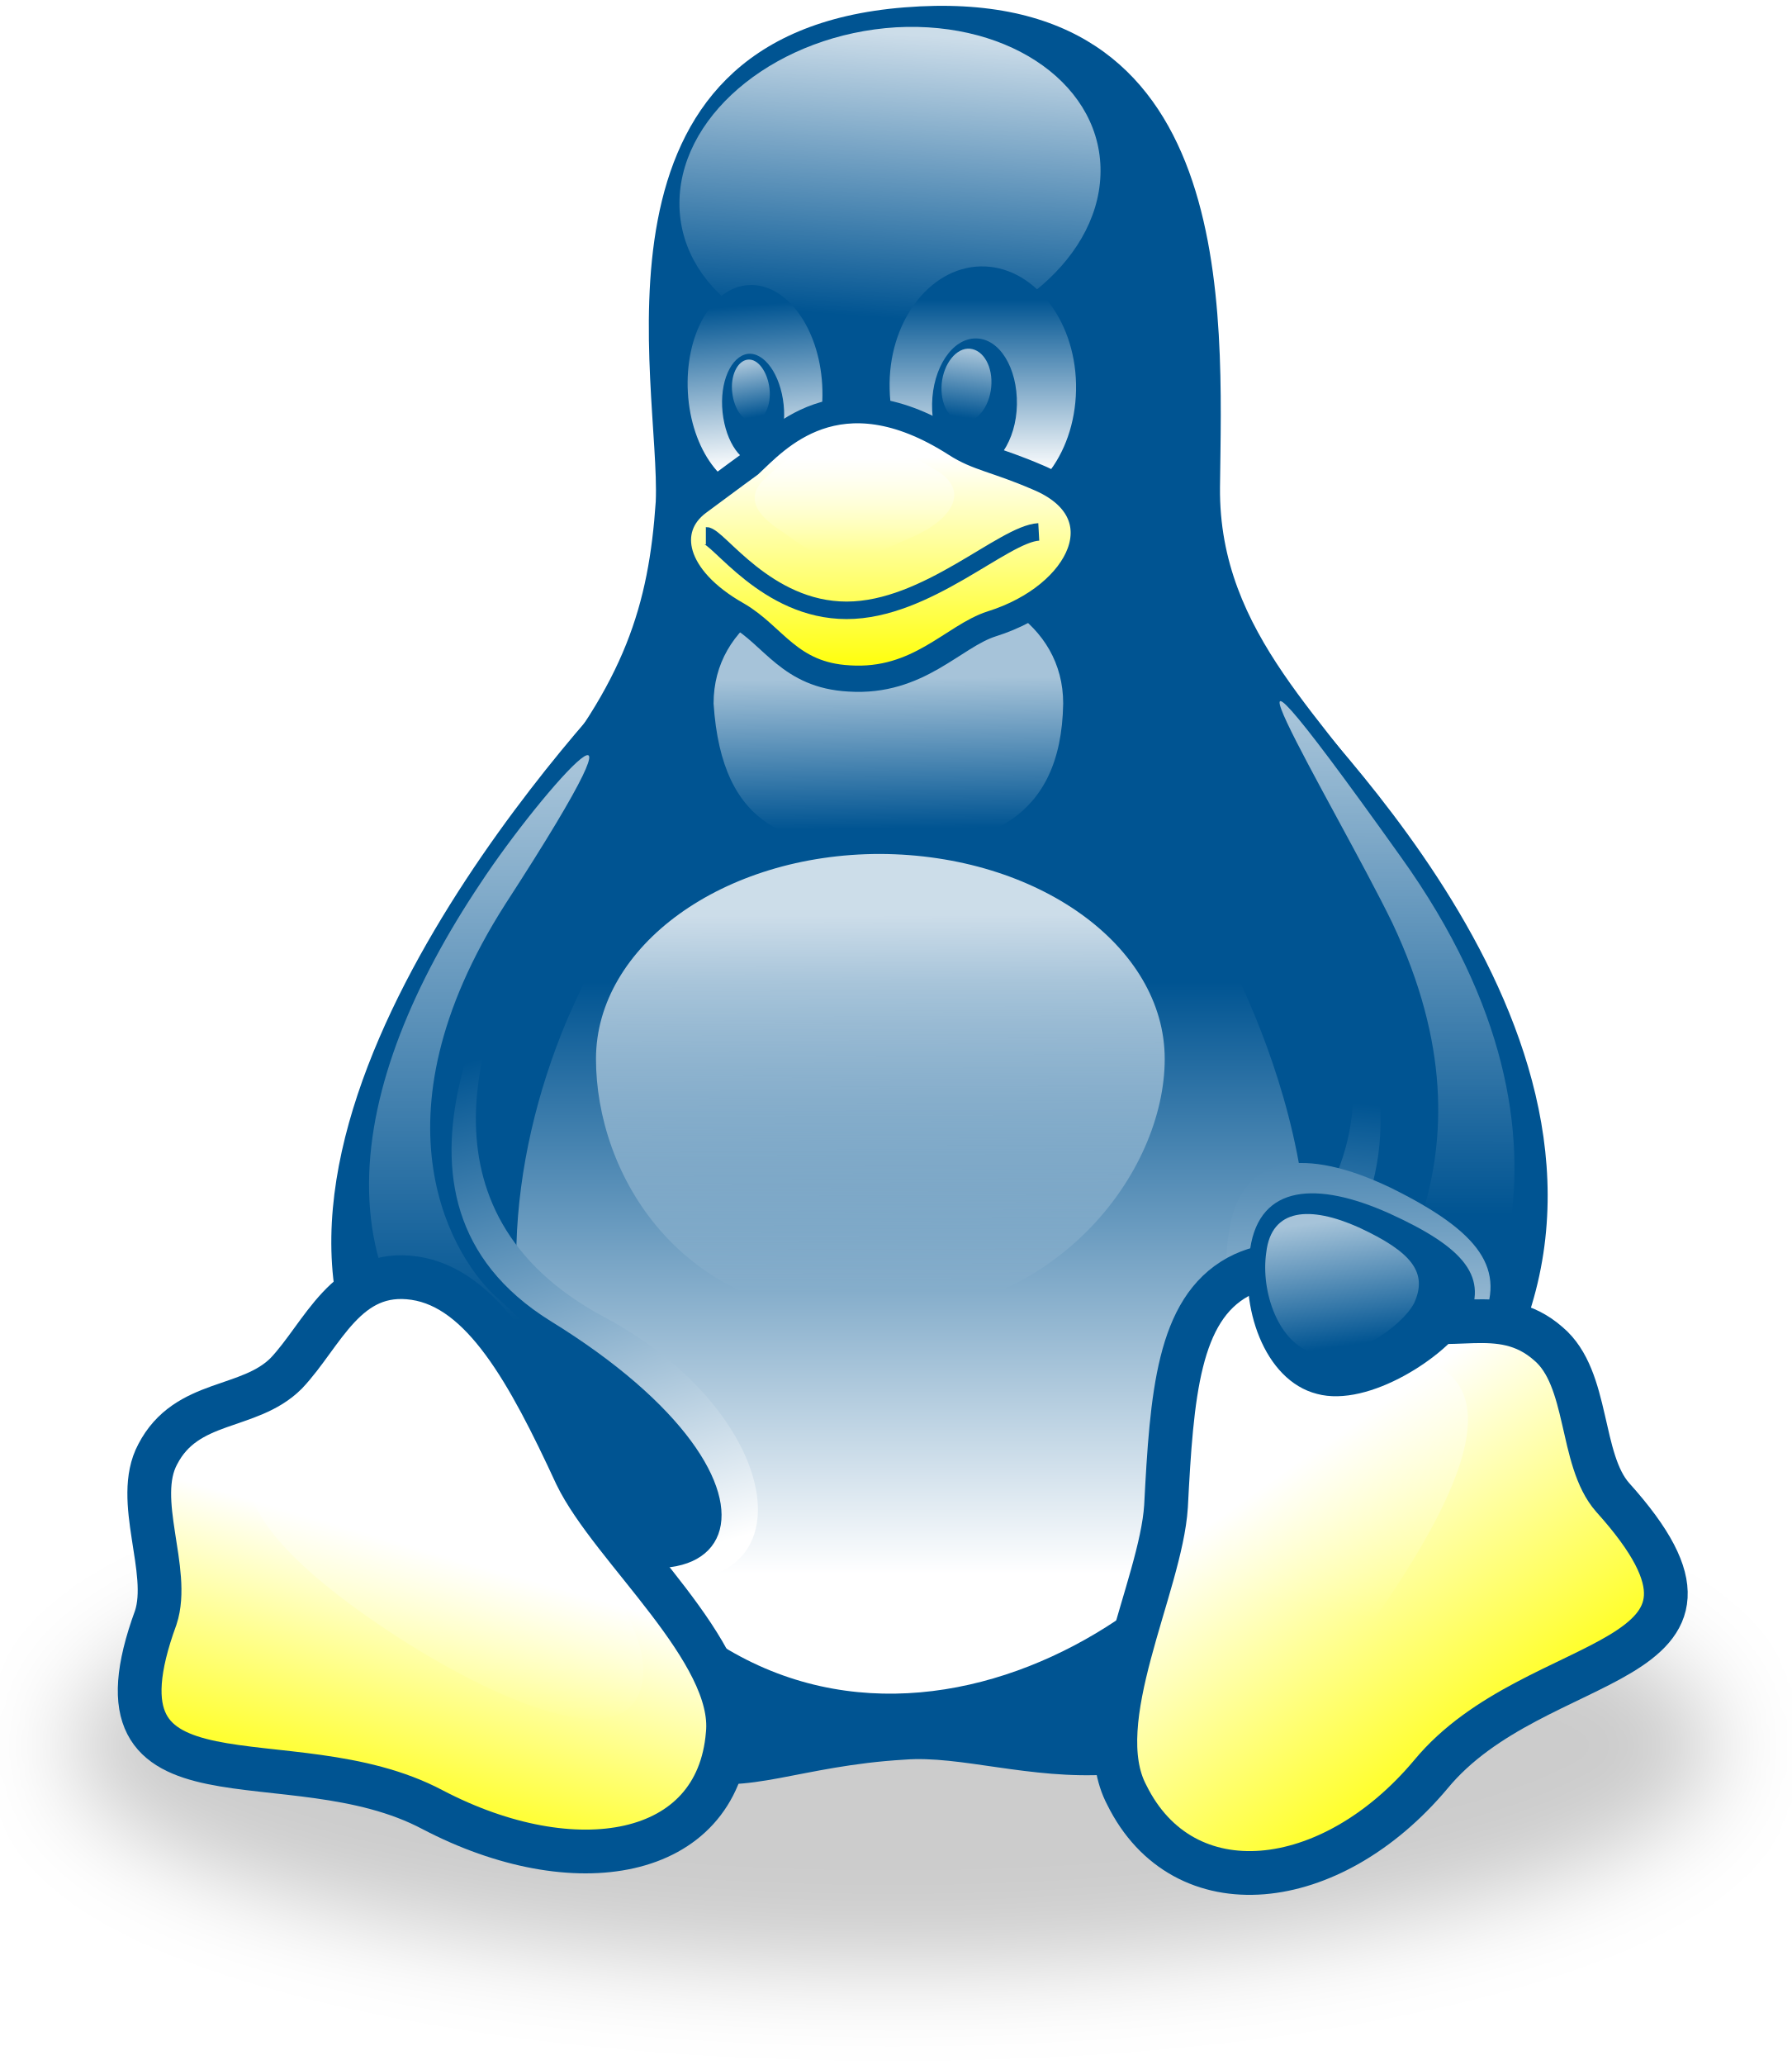
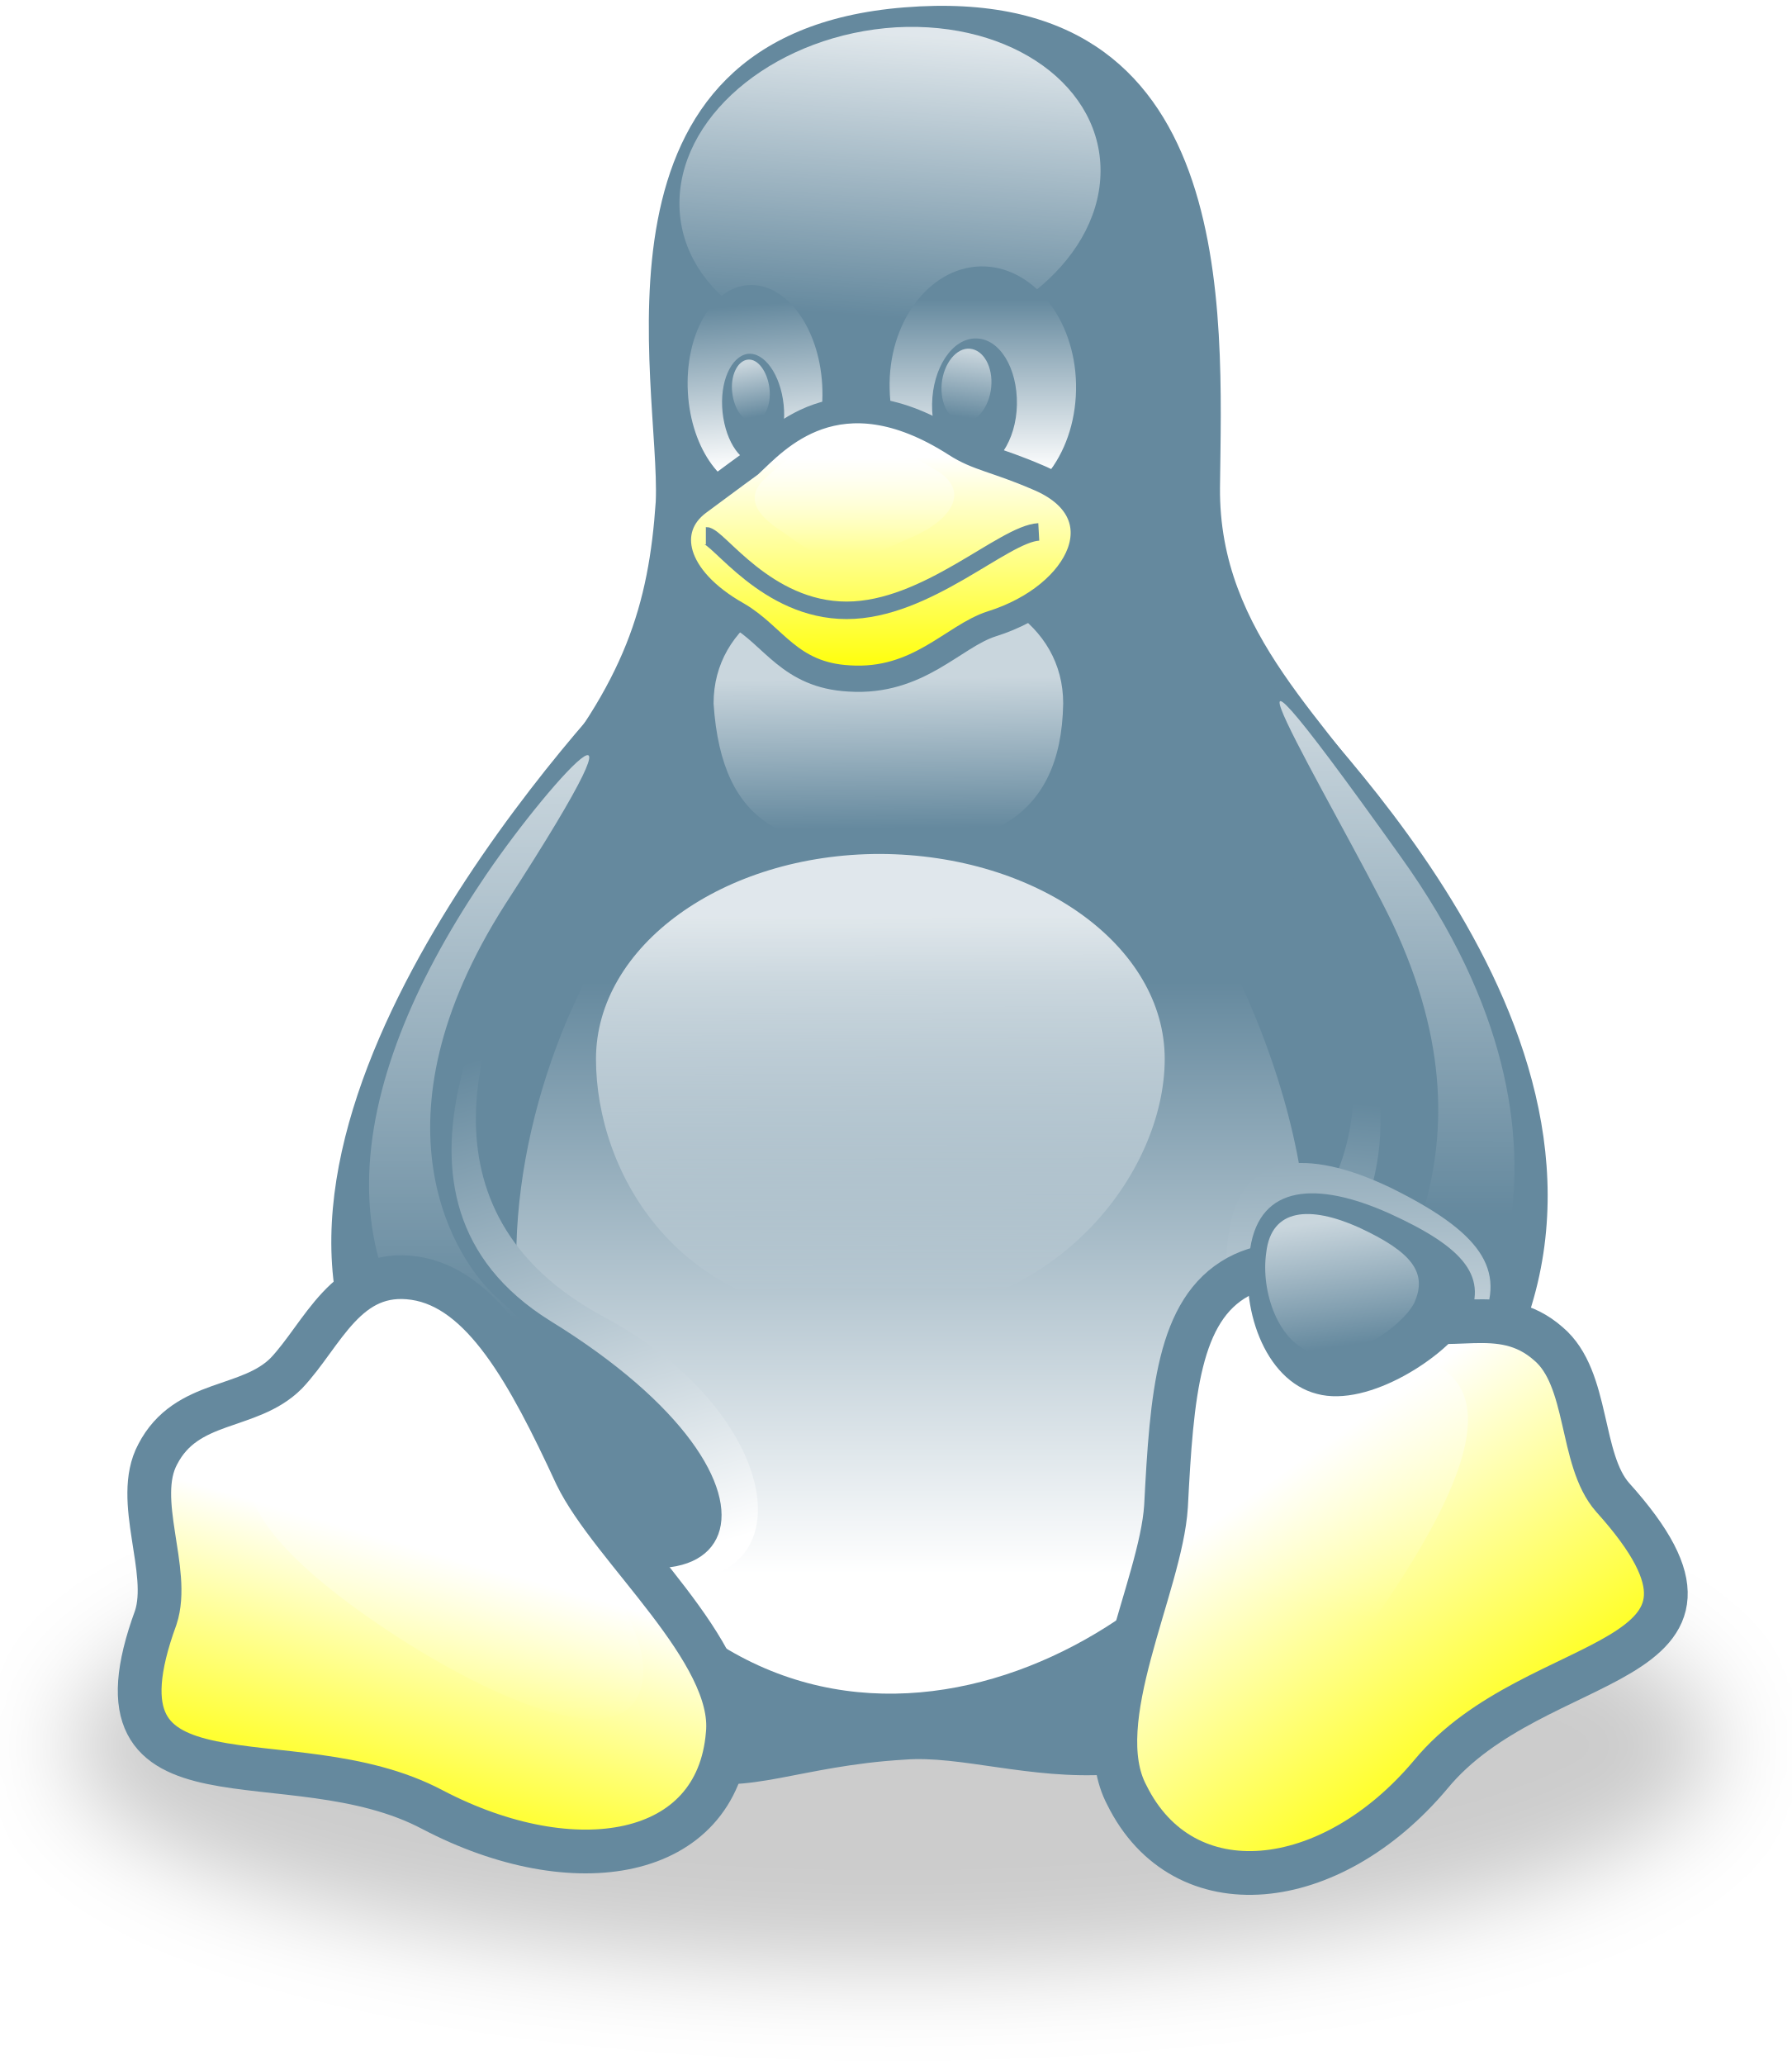
<svg xmlns="http://www.w3.org/2000/svg" width="256px" height="295px" viewBox="0 0 256 295" version="1.1" preserveAspectRatio="xMidYMid" transform="rotate(0) scale(1, 1)">
  <defs>
    <filter x="-50%" y="-50%" width="200%" height="200%" filterUnits="objectBoundingBox" id="filter-1">
      <feOffset dx="0" dy="0" in="SourceAlpha" result="shadowOffsetOuter1" />
      <feGaussianBlur stdDeviation="6.5" in="shadowOffsetOuter1" result="shadowBlurOuter1" />
    </filter>
    <linearGradient x1="48.548%" y1="115.276%" x2="51.047%" y2="41.364%" id="linearGradient-2">
      <stop stop-color="#ffffff" offset="0%" data-originalstopcolor="#ffffff" />
-       <stop stop-color="#005492" offset="100%" data-originalstopcolor="#005492" />
+       <stop stop-color="#65899e" offset="100%" data-originalstopcolor="#65899e" />
    </linearGradient>
    <linearGradient x1="54.407%" y1="2.404%" x2="46.175%" y2="90.542%" id="linearGradient-3">
      <stop stop-color="#ffffff" stop-opacity="0.8" offset="0%" data-originalstopcolor="#ffffff" />
      <stop stop-color="#ffffff" stop-opacity="0" offset="100%" data-originalstopcolor="#ffffff" />
    </linearGradient>
    <linearGradient x1="51.86%" y1="88.248%" x2="47.947%" y2="9.748%" id="linearGradient-4">
      <stop stop-color="#ffffff" offset="0%" data-originalstopcolor="#ffffff" />
-       <stop stop-color="#005492" offset="100%" data-originalstopcolor="#005492" />
+       <stop stop-color="#65899e" offset="100%" data-originalstopcolor="#65899e" />
    </linearGradient>
    <linearGradient x1="49.925%" y1="85.49%" x2="49.924%" y2="13.811%" id="linearGradient-5">
      <stop stop-color="#ffffff" offset="0%" data-originalstopcolor="#ffffff" />
-       <stop stop-color="#005492" offset="100%" data-originalstopcolor="#005492" />
+       <stop stop-color="#65899e" offset="100%" data-originalstopcolor="#65899e" />
    </linearGradient>
    <linearGradient x1="53.901%" y1="3.102%" x2="45.956%" y2="93.895%" id="linearGradient-6">
      <stop stop-color="#ffffff" stop-opacity="0.65" offset="0%" data-originalstopcolor="#ffffff" />
      <stop stop-color="#ffffff" stop-opacity="0" offset="100%" data-originalstopcolor="#ffffff" />
    </linearGradient>
    <linearGradient x1="45.593%" y1="5.475%" x2="54.811%" y2="93.524%" id="linearGradient-7">
      <stop stop-color="#ffffff" stop-opacity="0.65" offset="0%" data-originalstopcolor="#ffffff" />
      <stop stop-color="#ffffff" stop-opacity="0" offset="100%" data-originalstopcolor="#ffffff" />
    </linearGradient>
    <linearGradient x1="49.984%" y1="89.845%" x2="49.984%" y2="40.632%" id="linearGradient-8">
      <stop stop-color="#ffffff" offset="0%" data-originalstopcolor="#ffffff" />
-       <stop stop-color="#005492" offset="100%" data-originalstopcolor="#005492" />
+       <stop stop-color="#65899e" offset="100%" data-originalstopcolor="#65899e" />
    </linearGradient>
    <linearGradient x1="53.505%" y1="99.975%" x2="42.746%" y2="23.545%" id="linearGradient-9">
      <stop stop-color="#ffffff" offset="0%" data-originalstopcolor="#ffffff" />
-       <stop stop-color="#005492" offset="100%" data-originalstopcolor="#005492" />
+       <stop stop-color="#65899e" offset="100%" data-originalstopcolor="#65899e" />
    </linearGradient>
    <linearGradient x1="49.841%" y1="13.229%" x2="50.241%" y2="94.673%" id="linearGradient-10">
      <stop stop-color="#ffffff" stop-opacity="0.8" offset="0%" data-originalstopcolor="#ffffff" />
      <stop stop-color="#ffffff" stop-opacity="0" offset="100%" data-originalstopcolor="#ffffff" />
    </linearGradient>
    <linearGradient x1="49.927%" y1="37.327%" x2="50.727%" y2="92.782%" id="linearGradient-11">
      <stop stop-color="#ffffff" stop-opacity="0.65" offset="0%" data-originalstopcolor="#ffffff" />
      <stop stop-color="#ffffff" stop-opacity="0" offset="100%" data-originalstopcolor="#ffffff" />
    </linearGradient>
    <linearGradient x1="49.876%" y1="2.299%" x2="49.876%" y2="81.204%" id="linearGradient-12">
      <stop stop-color="#ffffff" stop-opacity="0.65" offset="0%" data-originalstopcolor="#ffffff" />
      <stop stop-color="#ffffff" stop-opacity="0" offset="100%" data-originalstopcolor="#ffffff" />
    </linearGradient>
    <linearGradient x1="49.833%" y1="2.272%" x2="49.824%" y2="71.799%" id="linearGradient-13">
      <stop stop-color="#ffffff" stop-opacity="0.65" offset="0%" data-originalstopcolor="#ffffff" />
      <stop stop-color="#ffffff" stop-opacity="0" offset="100%" data-originalstopcolor="#ffffff" />
    </linearGradient>
    <linearGradient x1="53.467%" y1="48.921%" x2="38.949%" y2="98.1%" id="linearGradient-14">
      <stop stop-color="#ffffff" offset="0%" data-originalstopcolor="#ffffff" />
      <stop stop-color="#ffff00" offset="100%" data-originalstopcolor="#ffff00" />
    </linearGradient>
    <linearGradient x1="52.373%" y1="143.009%" x2="47.579%" y2="-64.622%" id="linearGradient-15">
      <stop stop-color="#ffffff" offset="0%" data-originalstopcolor="#ffffff" />
-       <stop stop-color="#005492" offset="100%" data-originalstopcolor="#005492" />
+       <stop stop-color="#65899e" offset="100%" data-originalstopcolor="#65899e" />
    </linearGradient>
    <linearGradient x1="30.581%" y1="34.024%" x2="65.887%" y2="89.175%" id="linearGradient-16">
      <stop stop-color="#ffffff" offset="0%" data-originalstopcolor="#ffffff" />
      <stop stop-color="#ffff00" offset="100%" data-originalstopcolor="#ffff00" />
    </linearGradient>
    <linearGradient x1="59.572%" y1="-17.216%" x2="48.361%" y2="66.118%" id="linearGradient-17">
      <stop stop-color="#ffffff" stop-opacity="0.65" offset="0%" data-originalstopcolor="#ffffff" />
      <stop stop-color="#ffffff" stop-opacity="0" offset="100%" data-originalstopcolor="#ffffff" />
    </linearGradient>
    <linearGradient x1="47.769%" y1="1.565%" x2="51.373%" y2="104.313%" id="linearGradient-18">
      <stop stop-color="#ffffff" stop-opacity="0.65" offset="0%" data-originalstopcolor="#ffffff" />
      <stop stop-color="#ffffff" stop-opacity="0" offset="100%" data-originalstopcolor="#ffffff" />
    </linearGradient>
    <linearGradient x1="43.55%" y1="4.533%" x2="57.114%" y2="92.827%" id="linearGradient-19">
      <stop stop-color="#ffffff" stop-opacity="0.65" offset="0%" data-originalstopcolor="#ffffff" />
      <stop stop-color="#ffffff" stop-opacity="0" offset="100%" data-originalstopcolor="#ffffff" />
    </linearGradient>
    <linearGradient x1="49.733%" y1="17.609%" x2="50.558%" y2="99.385%" id="linearGradient-20">
      <stop stop-color="#ffffff" offset="0%" data-originalstopcolor="#ffffff" />
      <stop stop-color="#ffff00" offset="100%" data-originalstopcolor="#ffff00" />
    </linearGradient>
    <linearGradient x1="50.17%" y1="2.89%" x2="49.68%" y2="94.17%" id="linearGradient-21">
      <stop stop-color="#ffffff" stop-opacity="0.65" offset="0%" data-originalstopcolor="#ffffff" />
      <stop stop-color="#ffffff" stop-opacity="0" offset="100%" data-originalstopcolor="#ffffff" />
    </linearGradient>
  </defs>
  <g fill="none">
    <g transform="translate(10, 0)">
-       <path d="M235.125,249.359 C235.125,266.714 182.508,280.856 117.585,280.856 C52.662,280.856 0.044,266.806 0.044,249.359 L0.044,249.359 C0.044,232.003 52.662,217.861 117.585,217.861 C182.508,217.861 235.034,232.003 235.125,249.359 L235.125,249.359 L235.125,249.359 Z" fill="#005492" fill-opacity="0.2" filter="url(#filter-1)" />
-       <path d="M53.213,215.474 C41.826,199.128 39.622,145.868 66.16,113.085 C79.292,97.382 82.69,86.454 83.7,71.67 C84.434,54.865 71.854,4.819 119.237,1.054 C167.264,-2.803 164.601,44.58 164.325,69.65 C164.142,90.77 179.844,102.8 190.68,119.329 C210.607,149.633 208.954,201.791 186.915,230.075 C158.999,265.429 135.124,250.093 119.237,251.379 C89.485,253.124 88.475,268.918 53.213,215.474 L53.213,215.474 Z" fill="#005492" />
+       <path d="M235.125,249.359 C235.125,266.714 182.508,280.856 117.585,280.856 C52.662,280.856 0.044,266.806 0.044,249.359 L0.044,249.359 C0.044,232.003 52.662,217.861 117.585,217.861 C182.508,217.861 235.034,232.003 235.125,249.359 L235.125,249.359 L235.125,249.359 Z" fill="#65899e" fill-opacity="0.2" filter="url(#filter-1)" />
+       <path d="M53.213,215.474 C41.826,199.128 39.622,145.868 66.16,113.085 C79.292,97.382 82.69,86.454 83.7,71.67 C84.434,54.865 71.854,4.819 119.237,1.054 C167.264,-2.803 164.601,44.58 164.325,69.65 C164.142,90.77 179.844,102.8 190.68,119.329 C210.607,149.633 208.954,201.791 186.915,230.075 C158.999,265.429 135.124,250.093 119.237,251.379 C89.485,253.124 88.475,268.918 53.213,215.474 L53.213,215.474 Z" fill="#65899e" />
      <path d="M169.101,122.451 C177.365,130.073 198.761,164.142 164.876,185.446 C152.939,192.884 175.529,221.167 186.364,207.485 C205.557,182.875 193.343,143.572 181.773,129.522 C174.059,119.605 162.122,115.748 169.101,122.451 L169.101,122.451 Z" fill="url(#linearGradient-2)" />
-       <path d="M166.805,117.86 C180.395,128.879 205.097,167.447 169.009,192.608 C157.163,200.414 179.477,225.116 192.058,212.535 C235.676,168.641 190.956,118.227 175.529,100.871 C161.754,85.72 149.541,104.361 166.805,117.86 L166.805,117.86 Z" stroke="#005492" stroke-width="0.977" fill="#005492" />
+       <path d="M166.805,117.86 C180.395,128.879 205.097,167.447 169.009,192.608 C157.163,200.414 179.477,225.116 192.058,212.535 C235.676,168.641 190.956,118.227 175.529,100.871 C161.754,85.72 149.541,104.361 166.805,117.86 L166.805,117.86 Z" stroke="#65899e" stroke-width="0.977" fill="#65899e" />
      <path d="M147.245,25.021 C146.786,37.601 132.92,48.529 116.299,49.539 C99.678,50.549 86.638,40.999 87.097,28.419 L87.097,28.419 C87.557,15.838 101.423,4.91 118.044,3.9 C134.665,2.982 147.704,12.44 147.245,25.021 L147.245,25.021 L147.245,25.021 Z" fill="url(#linearGradient-3)" />
      <path d="M107.483,54.957 C107.943,63.13 104.086,70.017 98.76,70.292 C93.434,70.568 88.75,64.232 88.291,56.059 L88.291,56.059 C87.832,47.886 91.689,40.999 97.015,40.724 C102.341,40.448 107.024,46.784 107.483,54.957 L107.483,54.957 L107.483,54.957 Z" fill="url(#linearGradient-4)" />
      <path d="M117.125,55.6 C117.309,65.058 123.462,72.588 130.808,72.405 C138.154,72.221 143.939,64.415 143.756,54.865 L143.756,54.865 C143.572,45.407 137.42,37.877 130.073,38.061 C122.727,38.244 116.85,46.142 117.125,55.6 L117.125,55.6 L117.125,55.6 Z" fill="url(#linearGradient-5)" />
-       <path d="M123.186,57.712 C123.094,62.946 125.665,67.17 129.063,67.17 C132.369,67.17 135.216,62.946 135.308,57.804 L135.308,57.804 C135.399,52.57 132.828,48.345 129.43,48.345 C126.033,48.345 123.278,52.57 123.186,57.712 L123.186,57.712 L123.186,57.712 Z" fill="#005492" />
-       <path d="M101.974,57.804 C102.433,62.12 100.78,65.793 98.392,66.16 C96.005,66.436 93.709,63.222 93.25,58.906 L93.25,58.906 C92.791,54.59 94.444,50.917 96.831,50.549 C99.219,50.274 101.515,53.488 101.974,57.804 L101.974,57.804 L101.974,57.804 Z" fill="#005492" />
+       <path d="M123.186,57.712 C123.094,62.946 125.665,67.17 129.063,67.17 C132.369,67.17 135.216,62.946 135.308,57.804 L135.308,57.804 C135.399,52.57 132.828,48.345 129.43,48.345 C126.033,48.345 123.278,52.57 123.186,57.712 L123.186,57.712 L123.186,57.712 Z" fill="#65899e" />
+       <path d="M101.974,57.804 C102.433,62.12 100.78,65.793 98.392,66.16 C96.005,66.436 93.709,63.222 93.25,58.906 L93.25,58.906 C92.791,54.59 94.444,50.917 96.831,50.549 C99.219,50.274 101.515,53.488 101.974,57.804 L101.974,57.804 L101.974,57.804 Z" fill="#65899e" />
      <path d="M124.564,54.773 C124.288,57.712 125.665,60.099 127.594,60.283 C129.522,60.467 131.359,58.171 131.634,55.324 L131.634,55.324 C131.91,52.386 130.532,49.998 128.604,49.815 C126.676,49.631 124.839,51.927 124.564,54.773 L124.564,54.773 L124.564,54.773 Z" fill="url(#linearGradient-6)" />
      <path d="M99.953,55.508 C100.229,57.896 99.219,60.008 97.75,60.191 C96.28,60.375 94.903,58.538 94.627,56.059 L94.627,56.059 C94.352,53.671 95.362,51.559 96.831,51.376 C98.301,51.192 99.678,53.12 99.953,55.508 L99.953,55.508 L99.953,55.508 Z" fill="url(#linearGradient-7)" />
      <path d="M71.027,145.684 C77.547,130.899 91.413,104.912 91.689,84.801 C91.689,68.823 139.532,64.966 143.388,80.945 C147.245,96.923 156.979,120.798 163.223,132.369 C169.468,143.847 187.558,180.487 168.274,212.443 C150.918,240.727 98.301,263.133 70.201,208.587 C60.651,189.67 62.395,166.254 71.027,145.684 L71.027,145.684 Z" fill="url(#linearGradient-8)" />
      <path d="M65.15,134.664 C59.549,145.225 47.978,172.957 76.262,188.109 C106.657,204.271 106.565,237.421 70.017,221.626 C36.592,207.393 51.376,149.724 60.743,135.95 C66.803,126.308 75.986,114.462 65.15,134.664 L65.15,134.664 Z" fill="url(#linearGradient-9)" />
-       <path d="M69.925,122.727 C61.018,137.236 39.714,171.396 68.273,189.211 C106.657,212.811 95.821,236.319 60.743,215.106 C11.339,185.538 54.774,125.849 74.517,103.075 C97.107,77.547 78.833,107.759 69.925,122.727 L69.925,122.727 Z" stroke="#005492" stroke-width="1.25" fill="#005492" />
+       <path d="M69.925,122.727 C61.018,137.236 39.714,171.396 68.273,189.211 C106.657,212.811 95.821,236.319 60.743,215.106 C11.339,185.538 54.774,125.849 74.517,103.075 C97.107,77.547 78.833,107.759 69.925,122.727 L69.925,122.727 Z" stroke="#65899e" stroke-width="1.25" fill="#65899e" />
      <path d="M156.428,151.285 C156.428,167.447 140.909,188.384 114.279,188.201 C86.822,188.384 75.16,167.447 75.16,151.285 C75.16,135.124 93.342,121.992 115.748,121.992 C138.246,122.084 156.428,135.124 156.428,151.285 L156.428,151.285 Z" fill="url(#linearGradient-10)" />
      <path d="M141.919,100.504 C141.644,117.217 130.716,121.166 116.942,121.166 C103.167,121.166 93.158,118.686 91.964,100.504 C91.964,89.117 103.167,82.506 116.942,82.506 C130.716,82.414 141.919,89.026 141.919,100.504 L141.919,100.504 Z" fill="url(#linearGradient-11)" />
      <path d="M58.63,126.216 C67.63,112.534 86.638,91.505 62.212,129.155 C42.377,160.193 54.866,180.12 61.294,185.629 C79.843,202.159 79.108,213.27 64.508,204.546 C33.194,185.905 39.714,154.499 58.63,126.216 L58.63,126.216 Z" fill="url(#linearGradient-12)" />
      <path d="M188.936,131.818 C181.13,115.748 156.336,74.976 190.129,122.359 C220.892,165.243 199.312,195.088 195.455,198.026 C191.599,200.965 178.651,206.934 182.416,196.557 C186.273,186.18 205.373,166.529 188.936,131.818 L188.936,131.818 Z" fill="url(#linearGradient-13)" />
-       <path d="M51.835,258.542 C31.266,247.614 1.421,260.654 12.257,231.085 C14.461,224.381 9.043,214.28 12.532,207.76 C16.665,199.771 25.572,201.516 30.898,196.19 C36.132,190.68 39.438,181.13 49.264,182.599 C58.998,184.068 65.518,196.006 72.313,210.699 C77.364,221.167 95.178,235.952 93.985,247.706 C92.515,265.704 72.037,269.102 51.835,258.542 L51.835,258.542 Z" stroke="#005492" stroke-width="6.25" fill="url(#linearGradient-14)" />
+       <path d="M51.835,258.542 C31.266,247.614 1.421,260.654 12.257,231.085 C14.461,224.381 9.043,214.28 12.532,207.76 C16.665,199.771 25.572,201.516 30.898,196.19 C36.132,190.68 39.438,181.13 49.264,182.599 C58.998,184.068 65.518,196.006 72.313,210.699 C77.364,221.167 95.178,235.952 93.985,247.706 C92.515,265.704 72.037,269.102 51.835,258.542 L51.835,258.542 Z" stroke="#65899e" stroke-width="6.25" fill="url(#linearGradient-14)" />
      <path d="M201.608,189.119 C198.486,194.996 185.446,204.454 176.722,201.975 C167.907,199.587 163.866,186.18 165.611,175.987 C167.264,164.601 176.722,163.958 188.66,169.651 C201.516,175.987 205.373,181.313 201.608,189.119 L201.608,189.119 Z" fill="url(#linearGradient-15)" />
-       <path d="M194.445,253.491 C209.505,235.217 243.023,238.982 220.433,213.913 C215.658,208.495 217.127,196.924 211.25,191.966 C204.363,185.905 196.741,190.864 189.762,187.742 C182.783,184.344 175.437,177.824 166.897,182.415 C158.357,187.099 157.438,199.22 156.612,215.198 C155.877,226.677 145.409,245.869 151.01,256.429 C159.091,272.775 180.12,270.571 194.445,253.491 L194.445,253.491 Z" stroke="#005492" stroke-width="6.251" fill="url(#linearGradient-16)" />
+       <path d="M194.445,253.491 C209.505,235.217 243.023,238.982 220.433,213.913 C215.658,208.495 217.127,196.924 211.25,191.966 C204.363,185.905 196.741,190.864 189.762,187.742 C182.783,184.344 175.437,177.824 166.897,182.415 C158.357,187.099 157.438,199.22 156.612,215.198 C155.877,226.677 145.409,245.869 151.01,256.429 C159.091,272.775 180.12,270.571 194.445,253.491 L194.445,253.491 Z" stroke="#65899e" stroke-width="6.251" fill="url(#linearGradient-16)" />
      <path d="M187.925,229.064 C211.25,194.629 193.894,194.904 188.017,192.241 C182.14,189.486 175.988,184.068 169.101,187.833 C162.213,191.69 161.846,201.608 161.662,214.647 C161.387,224.014 153.581,239.717 158.265,248.44 C163.958,258.633 177.732,243.849 187.925,229.064 L187.925,229.064 Z" fill="url(#linearGradient-17)" />
      <path d="M47.06,234.023 C12.165,211.433 28.511,203.72 33.745,200.138 C40.081,195.547 40.173,186.731 47.978,187.558 C55.784,188.384 60.375,198.026 65.609,209.964 C69.466,218.504 82.873,229.891 81.863,239.717 C80.578,251.287 62.12,243.665 47.06,234.023 L47.06,234.023 Z" fill="url(#linearGradient-18)" />
-       <path d="M199.588,188.843 C196.833,193.619 185.63,201.149 178.192,199.128 C170.57,197.2 167.08,186.456 168.641,178.375 C170.019,169.192 178.192,168.733 188.476,173.324 C199.404,178.283 202.802,182.507 199.588,188.843 L199.588,188.843 Z" fill="#005492" />
+       <path d="M199.588,188.843 C196.833,193.619 185.63,201.149 178.192,199.128 C170.57,197.2 167.08,186.456 168.641,178.375 C170.019,169.192 178.192,168.733 188.476,173.324 C199.404,178.283 202.802,182.507 199.588,188.843 L199.588,188.843 Z" fill="#65899e" />
      <path d="M192.058,186.18 C190.313,189.486 182.967,194.72 177.824,193.343 C172.682,191.966 170.111,184.528 170.937,178.926 C171.672,172.59 177.181,172.222 184.16,175.345 C191.69,178.834 194.078,181.773 192.058,186.18 L192.058,186.18 Z" fill="url(#linearGradient-19)" />
-       <path d="M97.107,66.344 C100.78,62.946 109.687,52.57 126.584,63.405 C129.706,65.426 132.277,65.609 138.246,68.18 C150.276,73.139 144.582,85.077 131.726,89.117 C126.216,90.862 121.258,97.566 111.34,96.923 C102.8,96.464 100.596,90.862 95.362,87.832 C86.087,82.598 84.71,75.527 89.76,71.762 C94.811,67.997 96.739,66.619 97.107,66.344 L97.107,66.344 Z" stroke="#005492" stroke-width="3.75" fill="url(#linearGradient-20)" />
-       <path d="M138.43,75.986 C133.379,76.261 122.451,87.189 110.973,87.189 C99.494,87.189 92.607,76.537 90.862,76.537" stroke="#005492" stroke-width="2.5" />
+       <path d="M97.107,66.344 C100.78,62.946 109.687,52.57 126.584,63.405 C129.706,65.426 132.277,65.609 138.246,68.18 C150.276,73.139 144.582,85.077 131.726,89.117 C126.216,90.862 121.258,97.566 111.34,96.923 C102.8,96.464 100.596,90.862 95.362,87.832 C86.087,82.598 84.71,75.527 89.76,71.762 C94.811,67.997 96.739,66.619 97.107,66.344 L97.107,66.344 Z" stroke="#65899e" stroke-width="3.75" fill="url(#linearGradient-20)" />
+       <path d="M138.43,75.986 C133.379,76.261 122.451,87.189 110.973,87.189 C99.494,87.189 92.607,76.537 90.862,76.537" stroke="#65899e" stroke-width="2.5" />
      <path d="M102.8,65.426 C104.637,63.773 110.422,59.273 118.044,63.864 C119.697,64.783 121.35,65.793 123.737,67.17 C128.604,70.017 126.216,74.149 120.339,76.72 C117.676,77.822 113.269,80.21 109.963,80.026 C106.29,79.659 103.81,77.271 101.423,75.71 C96.923,72.772 97.199,70.292 99.311,68.364 C100.872,66.895 102.616,65.517 102.8,65.426 L102.8,65.426 Z" fill="url(#linearGradient-21)" />
    </g>
  </g>
</svg>
